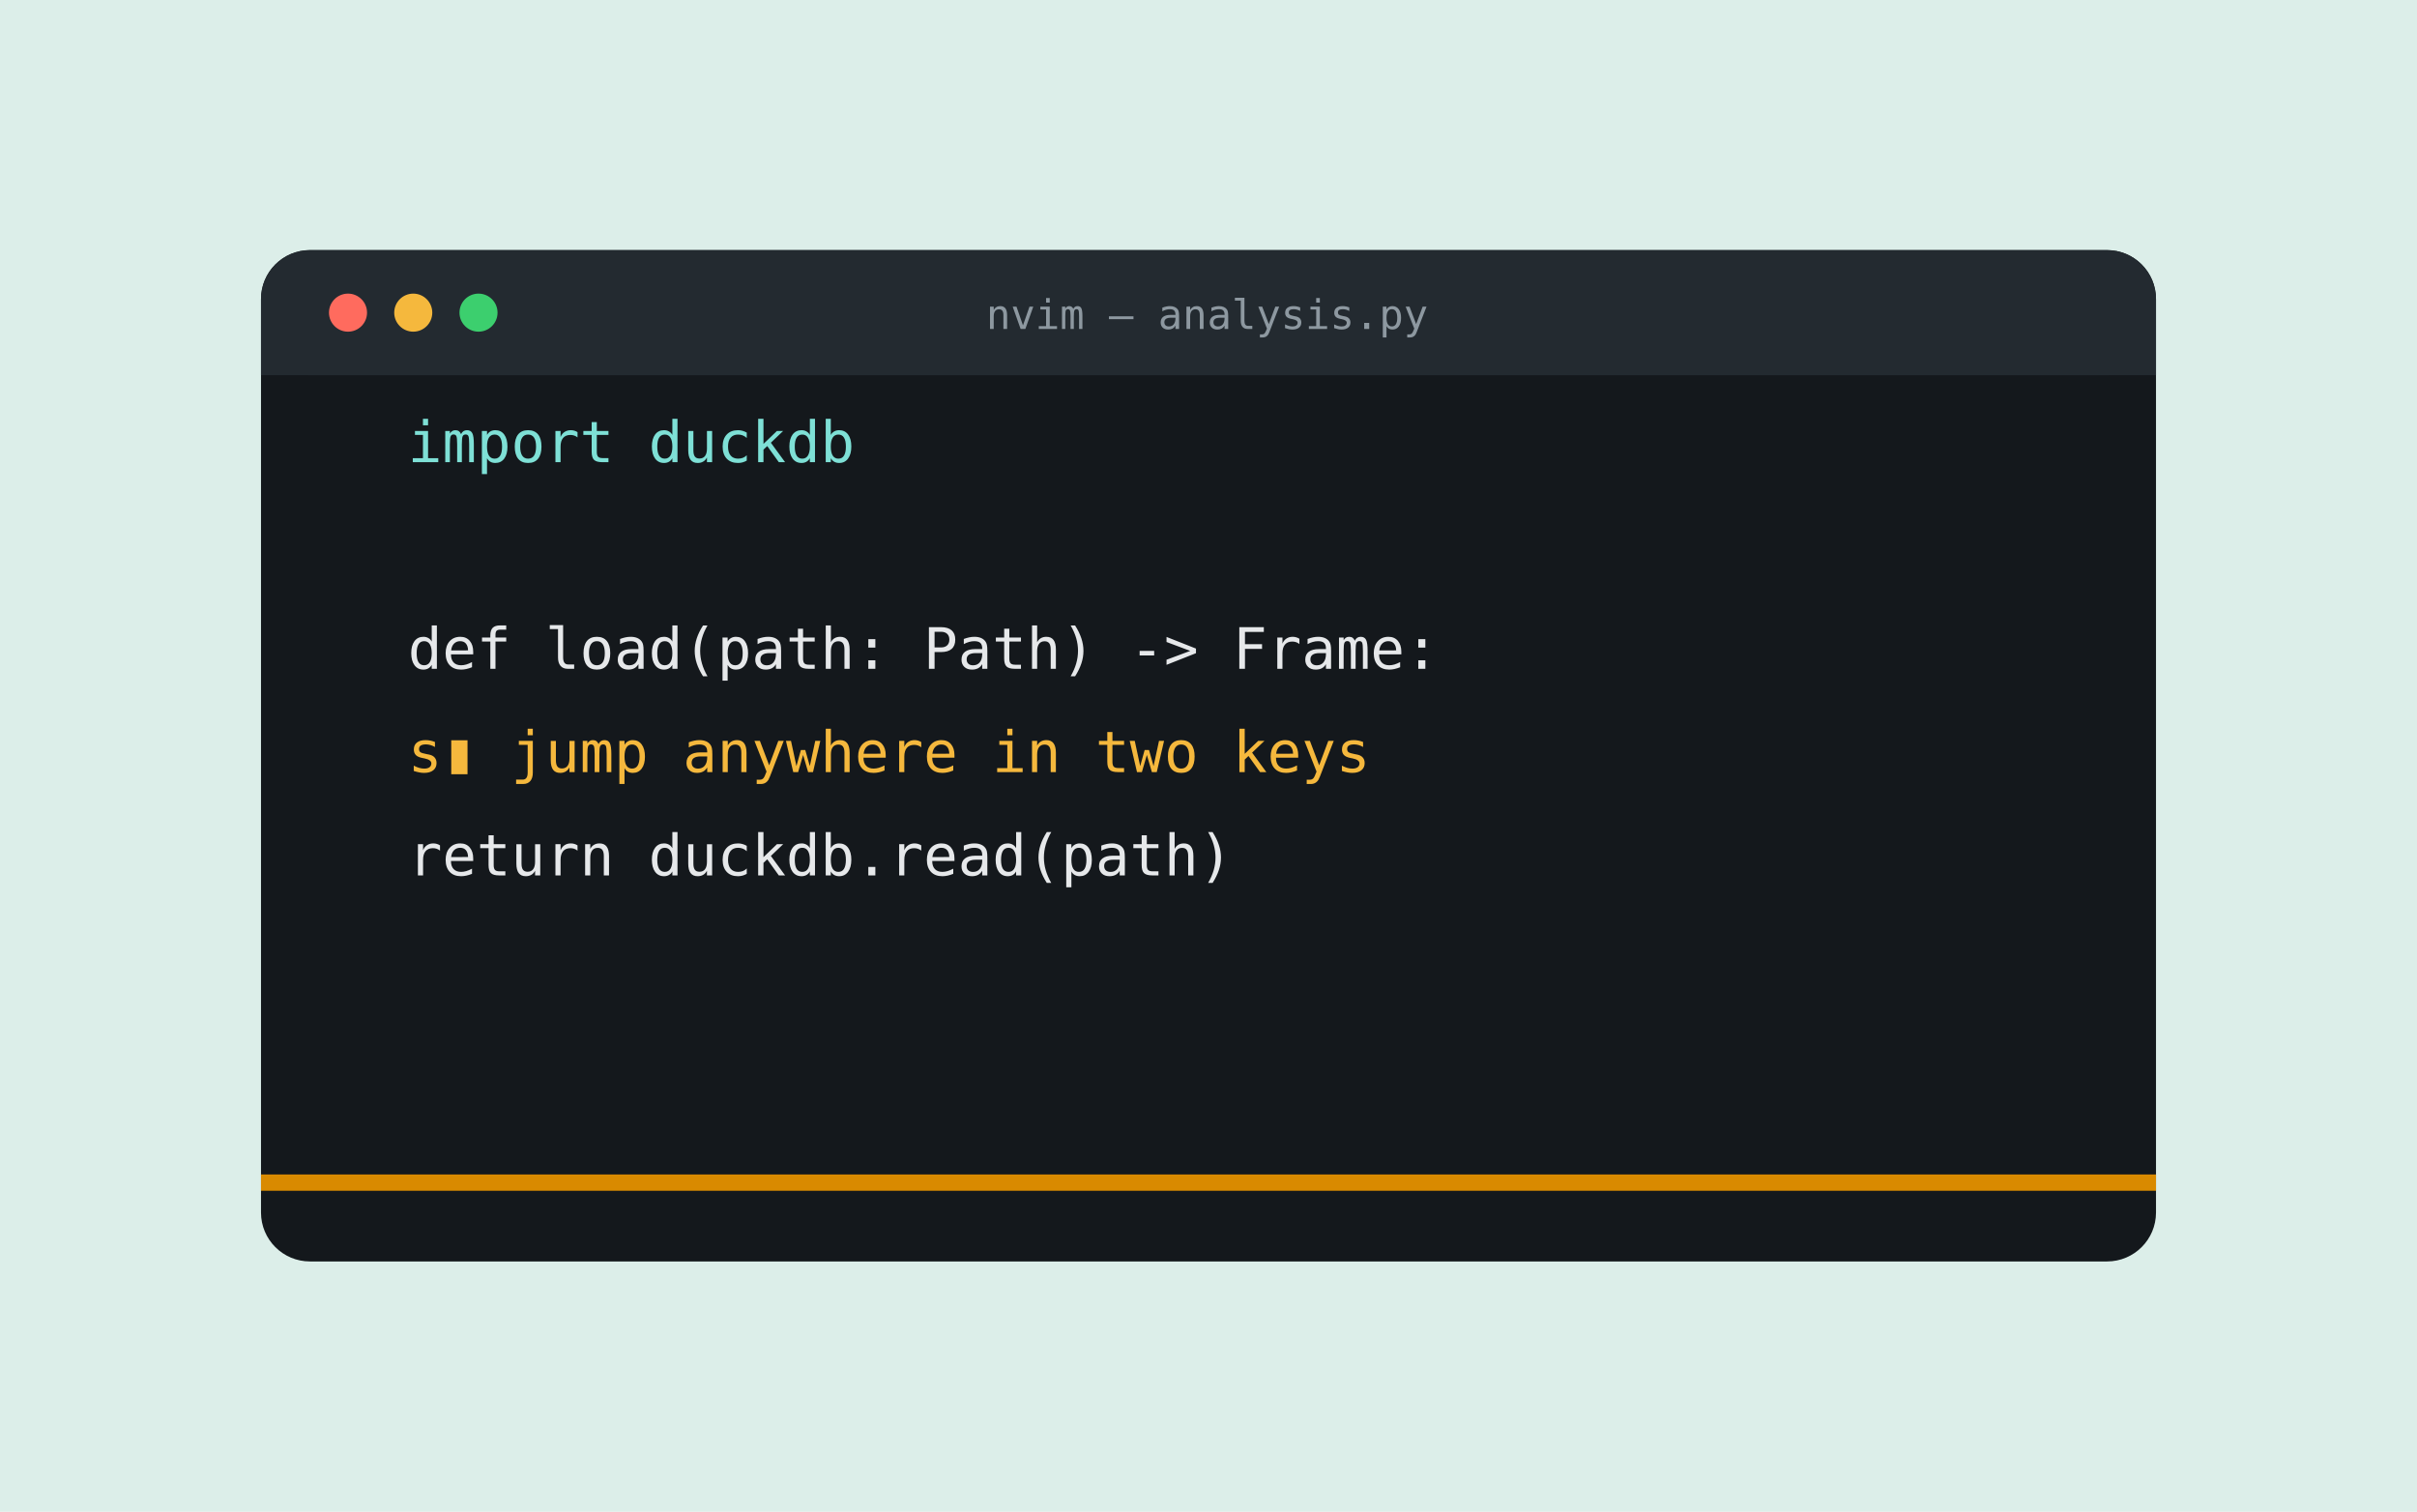
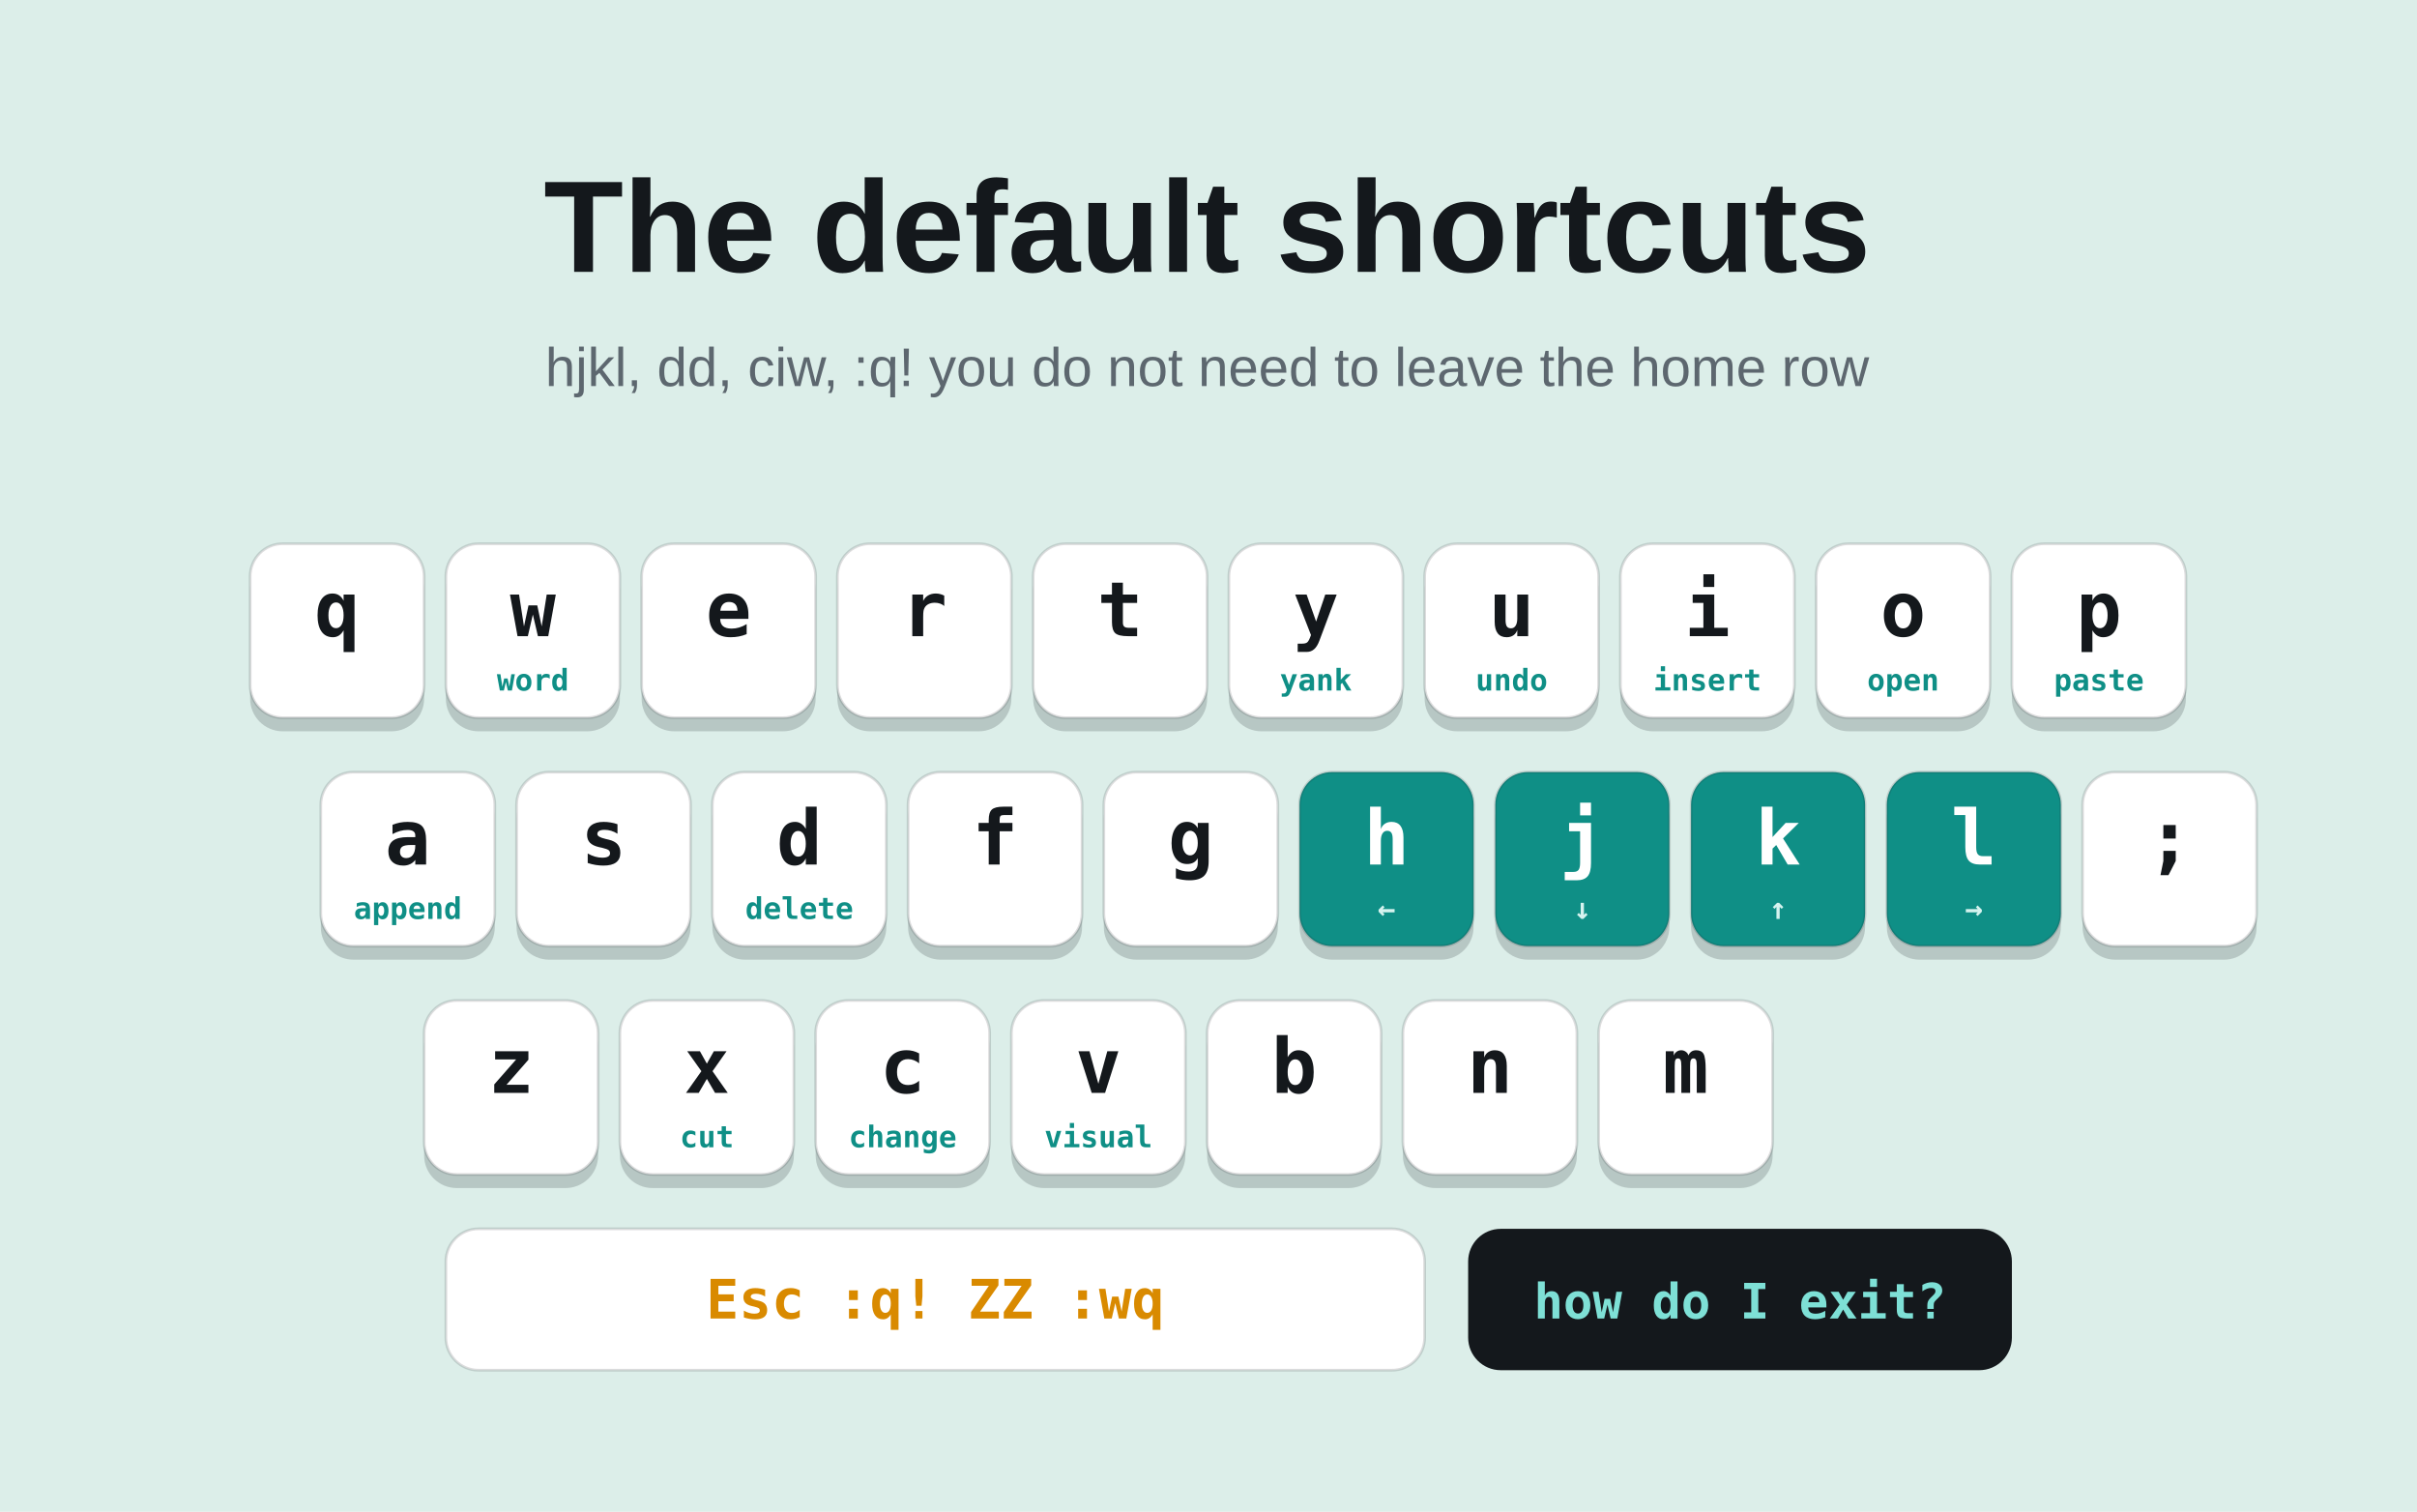
<svg xmlns="http://www.w3.org/2000/svg" viewBox="0 0 889 556" width="889" height="556">
  <rect width="889" height="556" fill="#dceee9" />
-   <rect x="96" y="92" width="697" height="372" rx="18" fill="#14181c" />
-   <rect x="96" y="92" width="697" height="46" rx="18" fill="#232a30" />
-   <rect x="96" y="120" width="697" height="18" fill="#232a30" />
-   <circle cx="128" cy="115" r="7" fill="#ff6b5e" />
-   <circle cx="152" cy="115" r="7" fill="#f5b83d" />
-   <circle cx="176" cy="115" r="7" fill="#3ccf6e" />
-   <text x="444" y="121" text-anchor="middle" font-family="JetBrains Mono, ui-monospace, monospace" font-size="15" fill="#8d98a0">nvim — analysis.py</text>
-   <text x="150" y="170" font-family="JetBrains Mono, ui-monospace, monospace" font-size="21" fill="#7ee0d6">import duckdb</text>
-   <text x="150" y="208" font-family="JetBrains Mono, ui-monospace, monospace" font-size="21" fill="#e6e8ea" />
-   <text x="150" y="246" font-family="JetBrains Mono, ui-monospace, monospace" font-size="21" fill="#e6e8ea">def load(path: Path) -&gt; Frame:</text>
-   <text x="150" y="284" font-family="JetBrains Mono, ui-monospace, monospace" font-size="21" fill="#f5b83d">    s▮ jump anywhere in two keys</text>
-   <text x="150" y="322" font-family="JetBrains Mono, ui-monospace, monospace" font-size="21" fill="#e6e8ea">    return duckdb.read(path)</text>
-   <rect x="96" y="432" width="697" height="6" fill="#d98a00" />
+   <text x="444" y="100" font-family="Helvetica Neue, Arial, sans-serif" font-size="48" font-weight="800" fill="#14181c" text-anchor="middle">The default shortcuts</text>
+   <text x="444" y="142" font-family="Helvetica Neue, Arial, sans-serif" font-size="20" font-weight="500" fill="#5d676f" text-anchor="middle">hjkl, dd, ciw, :q!  you do not need to leave the home row</text>
+   <rect x="92" y="205" width="64" height="64" rx="12" fill="rgba(20,24,28,.18)" />
+   <rect x="92" y="200" width="64" height="64" rx="12" fill="#ffffff" stroke="rgba(20,24,28,.15)" />
+   <text x="124" y="234" font-family="JetBrains Mono, Menlo, ui-monospace, monospace" font-size="28" font-weight="700" fill="#14181c" text-anchor="middle">q</text>
+   <rect x="164" y="205" width="64" height="64" rx="12" fill="rgba(20,24,28,.18)" />
+   <rect x="164" y="200" width="64" height="64" rx="12" fill="#ffffff" stroke="rgba(20,24,28,.15)" />
+   <text x="196" y="234" font-family="JetBrains Mono, Menlo, ui-monospace, monospace" font-size="28" font-weight="700" fill="#14181c" text-anchor="middle">w</text>
+   <text x="196" y="254" font-family="JetBrains Mono, Menlo, ui-monospace, monospace" font-size="11" font-weight="600" fill="#0f8f86" text-anchor="middle">word</text>
+   <rect x="236" y="205" width="64" height="64" rx="12" fill="rgba(20,24,28,.18)" />
+   <rect x="236" y="200" width="64" height="64" rx="12" fill="#ffffff" stroke="rgba(20,24,28,.15)" />
+   <text x="268" y="234" font-family="JetBrains Mono, Menlo, ui-monospace, monospace" font-size="28" font-weight="700" fill="#14181c" text-anchor="middle">e</text>
+   <rect x="308" y="205" width="64" height="64" rx="12" fill="rgba(20,24,28,.18)" />
+   <rect x="308" y="200" width="64" height="64" rx="12" fill="#ffffff" stroke="rgba(20,24,28,.15)" />
+   <text x="340" y="234" font-family="JetBrains Mono, Menlo, ui-monospace, monospace" font-size="28" font-weight="700" fill="#14181c" text-anchor="middle">r</text>
+   <rect x="380" y="205" width="64" height="64" rx="12" fill="rgba(20,24,28,.18)" />
+   <rect x="380" y="200" width="64" height="64" rx="12" fill="#ffffff" stroke="rgba(20,24,28,.15)" />
+   <text x="412" y="234" font-family="JetBrains Mono, Menlo, ui-monospace, monospace" font-size="28" font-weight="700" fill="#14181c" text-anchor="middle">t</text>
+   <rect x="452" y="205" width="64" height="64" rx="12" fill="rgba(20,24,28,.18)" />
+   <rect x="452" y="200" width="64" height="64" rx="12" fill="#ffffff" stroke="rgba(20,24,28,.15)" />
+   <text x="484" y="234" font-family="JetBrains Mono, Menlo, ui-monospace, monospace" font-size="28" font-weight="700" fill="#14181c" text-anchor="middle">y</text>
+   <text x="484" y="254" font-family="JetBrains Mono, Menlo, ui-monospace, monospace" font-size="11" font-weight="600" fill="#0f8f86" text-anchor="middle">yank</text>
+   <rect x="524" y="205" width="64" height="64" rx="12" fill="rgba(20,24,28,.18)" />
+   <rect x="524" y="200" width="64" height="64" rx="12" fill="#ffffff" stroke="rgba(20,24,28,.15)" />
+   <text x="556" y="234" font-family="JetBrains Mono, Menlo, ui-monospace, monospace" font-size="28" font-weight="700" fill="#14181c" text-anchor="middle">u</text>
+   <text x="556" y="254" font-family="JetBrains Mono, Menlo, ui-monospace, monospace" font-size="11" font-weight="600" fill="#0f8f86" text-anchor="middle">undo</text>
+   <rect x="596" y="205" width="64" height="64" rx="12" fill="rgba(20,24,28,.18)" />
+   <rect x="596" y="200" width="64" height="64" rx="12" fill="#ffffff" stroke="rgba(20,24,28,.15)" />
+   <text x="628" y="234" font-family="JetBrains Mono, Menlo, ui-monospace, monospace" font-size="28" font-weight="700" fill="#14181c" text-anchor="middle">i</text>
+   <text x="628" y="254" font-family="JetBrains Mono, Menlo, ui-monospace, monospace" font-size="11" font-weight="600" fill="#0f8f86" text-anchor="middle">insert</text>
+   <rect x="668" y="205" width="64" height="64" rx="12" fill="rgba(20,24,28,.18)" />
+   <rect x="668" y="200" width="64" height="64" rx="12" fill="#ffffff" stroke="rgba(20,24,28,.15)" />
+   <text x="700" y="234" font-family="JetBrains Mono, Menlo, ui-monospace, monospace" font-size="28" font-weight="700" fill="#14181c" text-anchor="middle">o</text>
+   <text x="700" y="254" font-family="JetBrains Mono, Menlo, ui-monospace, monospace" font-size="11" font-weight="600" fill="#0f8f86" text-anchor="middle">open</text>
+   <rect x="740" y="205" width="64" height="64" rx="12" fill="rgba(20,24,28,.18)" />
+   <rect x="740" y="200" width="64" height="64" rx="12" fill="#ffffff" stroke="rgba(20,24,28,.15)" />
+   <text x="772" y="234" font-family="JetBrains Mono, Menlo, ui-monospace, monospace" font-size="28" font-weight="700" fill="#14181c" text-anchor="middle">p</text>
+   <text x="772" y="254" font-family="JetBrains Mono, Menlo, ui-monospace, monospace" font-size="11" font-weight="600" fill="#0f8f86" text-anchor="middle">paste</text>
+   <rect x="118" y="289" width="64" height="64" rx="12" fill="rgba(20,24,28,.18)" />
+   <rect x="118" y="284" width="64" height="64" rx="12" fill="#ffffff" stroke="rgba(20,24,28,.15)" />
+   <text x="150" y="318" font-family="JetBrains Mono, Menlo, ui-monospace, monospace" font-size="28" font-weight="700" fill="#14181c" text-anchor="middle">a</text>
+   <text x="150" y="338" font-family="JetBrains Mono, Menlo, ui-monospace, monospace" font-size="11" font-weight="600" fill="#0f8f86" text-anchor="middle">append</text>
+   <rect x="190" y="289" width="64" height="64" rx="12" fill="rgba(20,24,28,.18)" />
+   <rect x="190" y="284" width="64" height="64" rx="12" fill="#ffffff" stroke="rgba(20,24,28,.15)" />
+   <text x="222" y="318" font-family="JetBrains Mono, Menlo, ui-monospace, monospace" font-size="28" font-weight="700" fill="#14181c" text-anchor="middle">s</text>
+   <rect x="262" y="289" width="64" height="64" rx="12" fill="rgba(20,24,28,.18)" />
+   <rect x="262" y="284" width="64" height="64" rx="12" fill="#ffffff" stroke="rgba(20,24,28,.15)" />
+   <text x="294" y="318" font-family="JetBrains Mono, Menlo, ui-monospace, monospace" font-size="28" font-weight="700" fill="#14181c" text-anchor="middle">d</text>
+   <text x="294" y="338" font-family="JetBrains Mono, Menlo, ui-monospace, monospace" font-size="11" font-weight="600" fill="#0f8f86" text-anchor="middle">delete</text>
+   <rect x="334" y="289" width="64" height="64" rx="12" fill="rgba(20,24,28,.18)" />
+   <rect x="334" y="284" width="64" height="64" rx="12" fill="#ffffff" stroke="rgba(20,24,28,.15)" />
+   <text x="366" y="318" font-family="JetBrains Mono, Menlo, ui-monospace, monospace" font-size="28" font-weight="700" fill="#14181c" text-anchor="middle">f</text>
+   <rect x="406" y="289" width="64" height="64" rx="12" fill="rgba(20,24,28,.18)" />
+   <rect x="406" y="284" width="64" height="64" rx="12" fill="#ffffff" stroke="rgba(20,24,28,.15)" />
+   <text x="438" y="318" font-family="JetBrains Mono, Menlo, ui-monospace, monospace" font-size="28" font-weight="700" fill="#14181c" text-anchor="middle">g</text>
+   <rect x="478" y="289" width="64" height="64" rx="12" fill="rgba(20,24,28,.18)" />
+   <rect x="478" y="284" width="64" height="64" rx="12" fill="#0f8f86" stroke="rgba(20,24,28,.15)" />
+   <text x="510" y="318" font-family="JetBrains Mono, Menlo, ui-monospace, monospace" font-size="28" font-weight="700" fill="#fff" text-anchor="middle">h</text>
+   <text x="510" y="338" font-family="JetBrains Mono, Menlo, ui-monospace, monospace" font-size="11" font-weight="600" fill="#d6f3ef" text-anchor="middle">←</text>
+   <rect x="550" y="289" width="64" height="64" rx="12" fill="rgba(20,24,28,.18)" />
+   <rect x="550" y="284" width="64" height="64" rx="12" fill="#0f8f86" stroke="rgba(20,24,28,.15)" />
+   <text x="582" y="318" font-family="JetBrains Mono, Menlo, ui-monospace, monospace" font-size="28" font-weight="700" fill="#fff" text-anchor="middle">j</text>
+   <text x="582" y="338" font-family="JetBrains Mono, Menlo, ui-monospace, monospace" font-size="11" font-weight="600" fill="#d6f3ef" text-anchor="middle">↓</text>
+   <rect x="622" y="289" width="64" height="64" rx="12" fill="rgba(20,24,28,.18)" />
+   <rect x="622" y="284" width="64" height="64" rx="12" fill="#0f8f86" stroke="rgba(20,24,28,.15)" />
+   <text x="654" y="318" font-family="JetBrains Mono, Menlo, ui-monospace, monospace" font-size="28" font-weight="700" fill="#fff" text-anchor="middle">k</text>
+   <text x="654" y="338" font-family="JetBrains Mono, Menlo, ui-monospace, monospace" font-size="11" font-weight="600" fill="#d6f3ef" text-anchor="middle">↑</text>
+   <rect x="694" y="289" width="64" height="64" rx="12" fill="rgba(20,24,28,.18)" />
+   <rect x="694" y="284" width="64" height="64" rx="12" fill="#0f8f86" stroke="rgba(20,24,28,.15)" />
+   <text x="726" y="318" font-family="JetBrains Mono, Menlo, ui-monospace, monospace" font-size="28" font-weight="700" fill="#fff" text-anchor="middle">l</text>
+   <text x="726" y="338" font-family="JetBrains Mono, Menlo, ui-monospace, monospace" font-size="11" font-weight="600" fill="#d6f3ef" text-anchor="middle">→</text>
+   <rect x="766" y="289" width="64" height="64" rx="12" fill="rgba(20,24,28,.18)" />
+   <rect x="766" y="284" width="64" height="64" rx="12" fill="#ffffff" stroke="rgba(20,24,28,.15)" />
+   <text x="798" y="318" font-family="JetBrains Mono, Menlo, ui-monospace, monospace" font-size="28" font-weight="700" fill="#14181c" text-anchor="middle">;</text>
+   <rect x="156" y="373" width="64" height="64" rx="12" fill="rgba(20,24,28,.18)" />
+   <rect x="156" y="368" width="64" height="64" rx="12" fill="#ffffff" stroke="rgba(20,24,28,.15)" />
+   <text x="188" y="402" font-family="JetBrains Mono, Menlo, ui-monospace, monospace" font-size="28" font-weight="700" fill="#14181c" text-anchor="middle">z</text>
+   <rect x="228" y="373" width="64" height="64" rx="12" fill="rgba(20,24,28,.18)" />
+   <rect x="228" y="368" width="64" height="64" rx="12" fill="#ffffff" stroke="rgba(20,24,28,.15)" />
+   <text x="260" y="402" font-family="JetBrains Mono, Menlo, ui-monospace, monospace" font-size="28" font-weight="700" fill="#14181c" text-anchor="middle">x</text>
+   <text x="260" y="422" font-family="JetBrains Mono, Menlo, ui-monospace, monospace" font-size="11" font-weight="600" fill="#0f8f86" text-anchor="middle">cut</text>
+   <rect x="300" y="373" width="64" height="64" rx="12" fill="rgba(20,24,28,.18)" />
+   <rect x="300" y="368" width="64" height="64" rx="12" fill="#ffffff" stroke="rgba(20,24,28,.15)" />
+   <text x="332" y="402" font-family="JetBrains Mono, Menlo, ui-monospace, monospace" font-size="28" font-weight="700" fill="#14181c" text-anchor="middle">c</text>
+   <text x="332" y="422" font-family="JetBrains Mono, Menlo, ui-monospace, monospace" font-size="11" font-weight="600" fill="#0f8f86" text-anchor="middle">change</text>
+   <rect x="372" y="373" width="64" height="64" rx="12" fill="rgba(20,24,28,.18)" />
+   <rect x="372" y="368" width="64" height="64" rx="12" fill="#ffffff" stroke="rgba(20,24,28,.15)" />
+   <text x="404" y="402" font-family="JetBrains Mono, Menlo, ui-monospace, monospace" font-size="28" font-weight="700" fill="#14181c" text-anchor="middle">v</text>
+   <text x="404" y="422" font-family="JetBrains Mono, Menlo, ui-monospace, monospace" font-size="11" font-weight="600" fill="#0f8f86" text-anchor="middle">visual</text>
+   <rect x="444" y="373" width="64" height="64" rx="12" fill="rgba(20,24,28,.18)" />
+   <rect x="444" y="368" width="64" height="64" rx="12" fill="#ffffff" stroke="rgba(20,24,28,.15)" />
+   <text x="476" y="402" font-family="JetBrains Mono, Menlo, ui-monospace, monospace" font-size="28" font-weight="700" fill="#14181c" text-anchor="middle">b</text>
+   <rect x="516" y="373" width="64" height="64" rx="12" fill="rgba(20,24,28,.18)" />
+   <rect x="516" y="368" width="64" height="64" rx="12" fill="#ffffff" stroke="rgba(20,24,28,.15)" />
+   <text x="548" y="402" font-family="JetBrains Mono, Menlo, ui-monospace, monospace" font-size="28" font-weight="700" fill="#14181c" text-anchor="middle">n</text>
+   <rect x="588" y="373" width="64" height="64" rx="12" fill="rgba(20,24,28,.18)" />
+   <rect x="588" y="368" width="64" height="64" rx="12" fill="#ffffff" stroke="rgba(20,24,28,.15)" />
+   <text x="620" y="402" font-family="JetBrains Mono, Menlo, ui-monospace, monospace" font-size="28" font-weight="700" fill="#14181c" text-anchor="middle">m</text>
+   <rect x="164" y="452" width="360" height="52" rx="12" fill="#fff" stroke="rgba(20,24,28,.15)" />
+   <text x="344" y="485" font-family="JetBrains Mono, Menlo, ui-monospace, monospace" font-size="20" font-weight="700" fill="#d98a00" text-anchor="middle">Esc  :q!  ZZ  :wq</text>
+   <rect x="540" y="452" width="200" height="52" rx="12" fill="#14181c" />
+   <text x="640" y="485" font-family="JetBrains Mono, Menlo, ui-monospace, monospace" font-size="18" font-weight="600" fill="#7ee0d6" text-anchor="middle">how do I exit?</text>
</svg>
